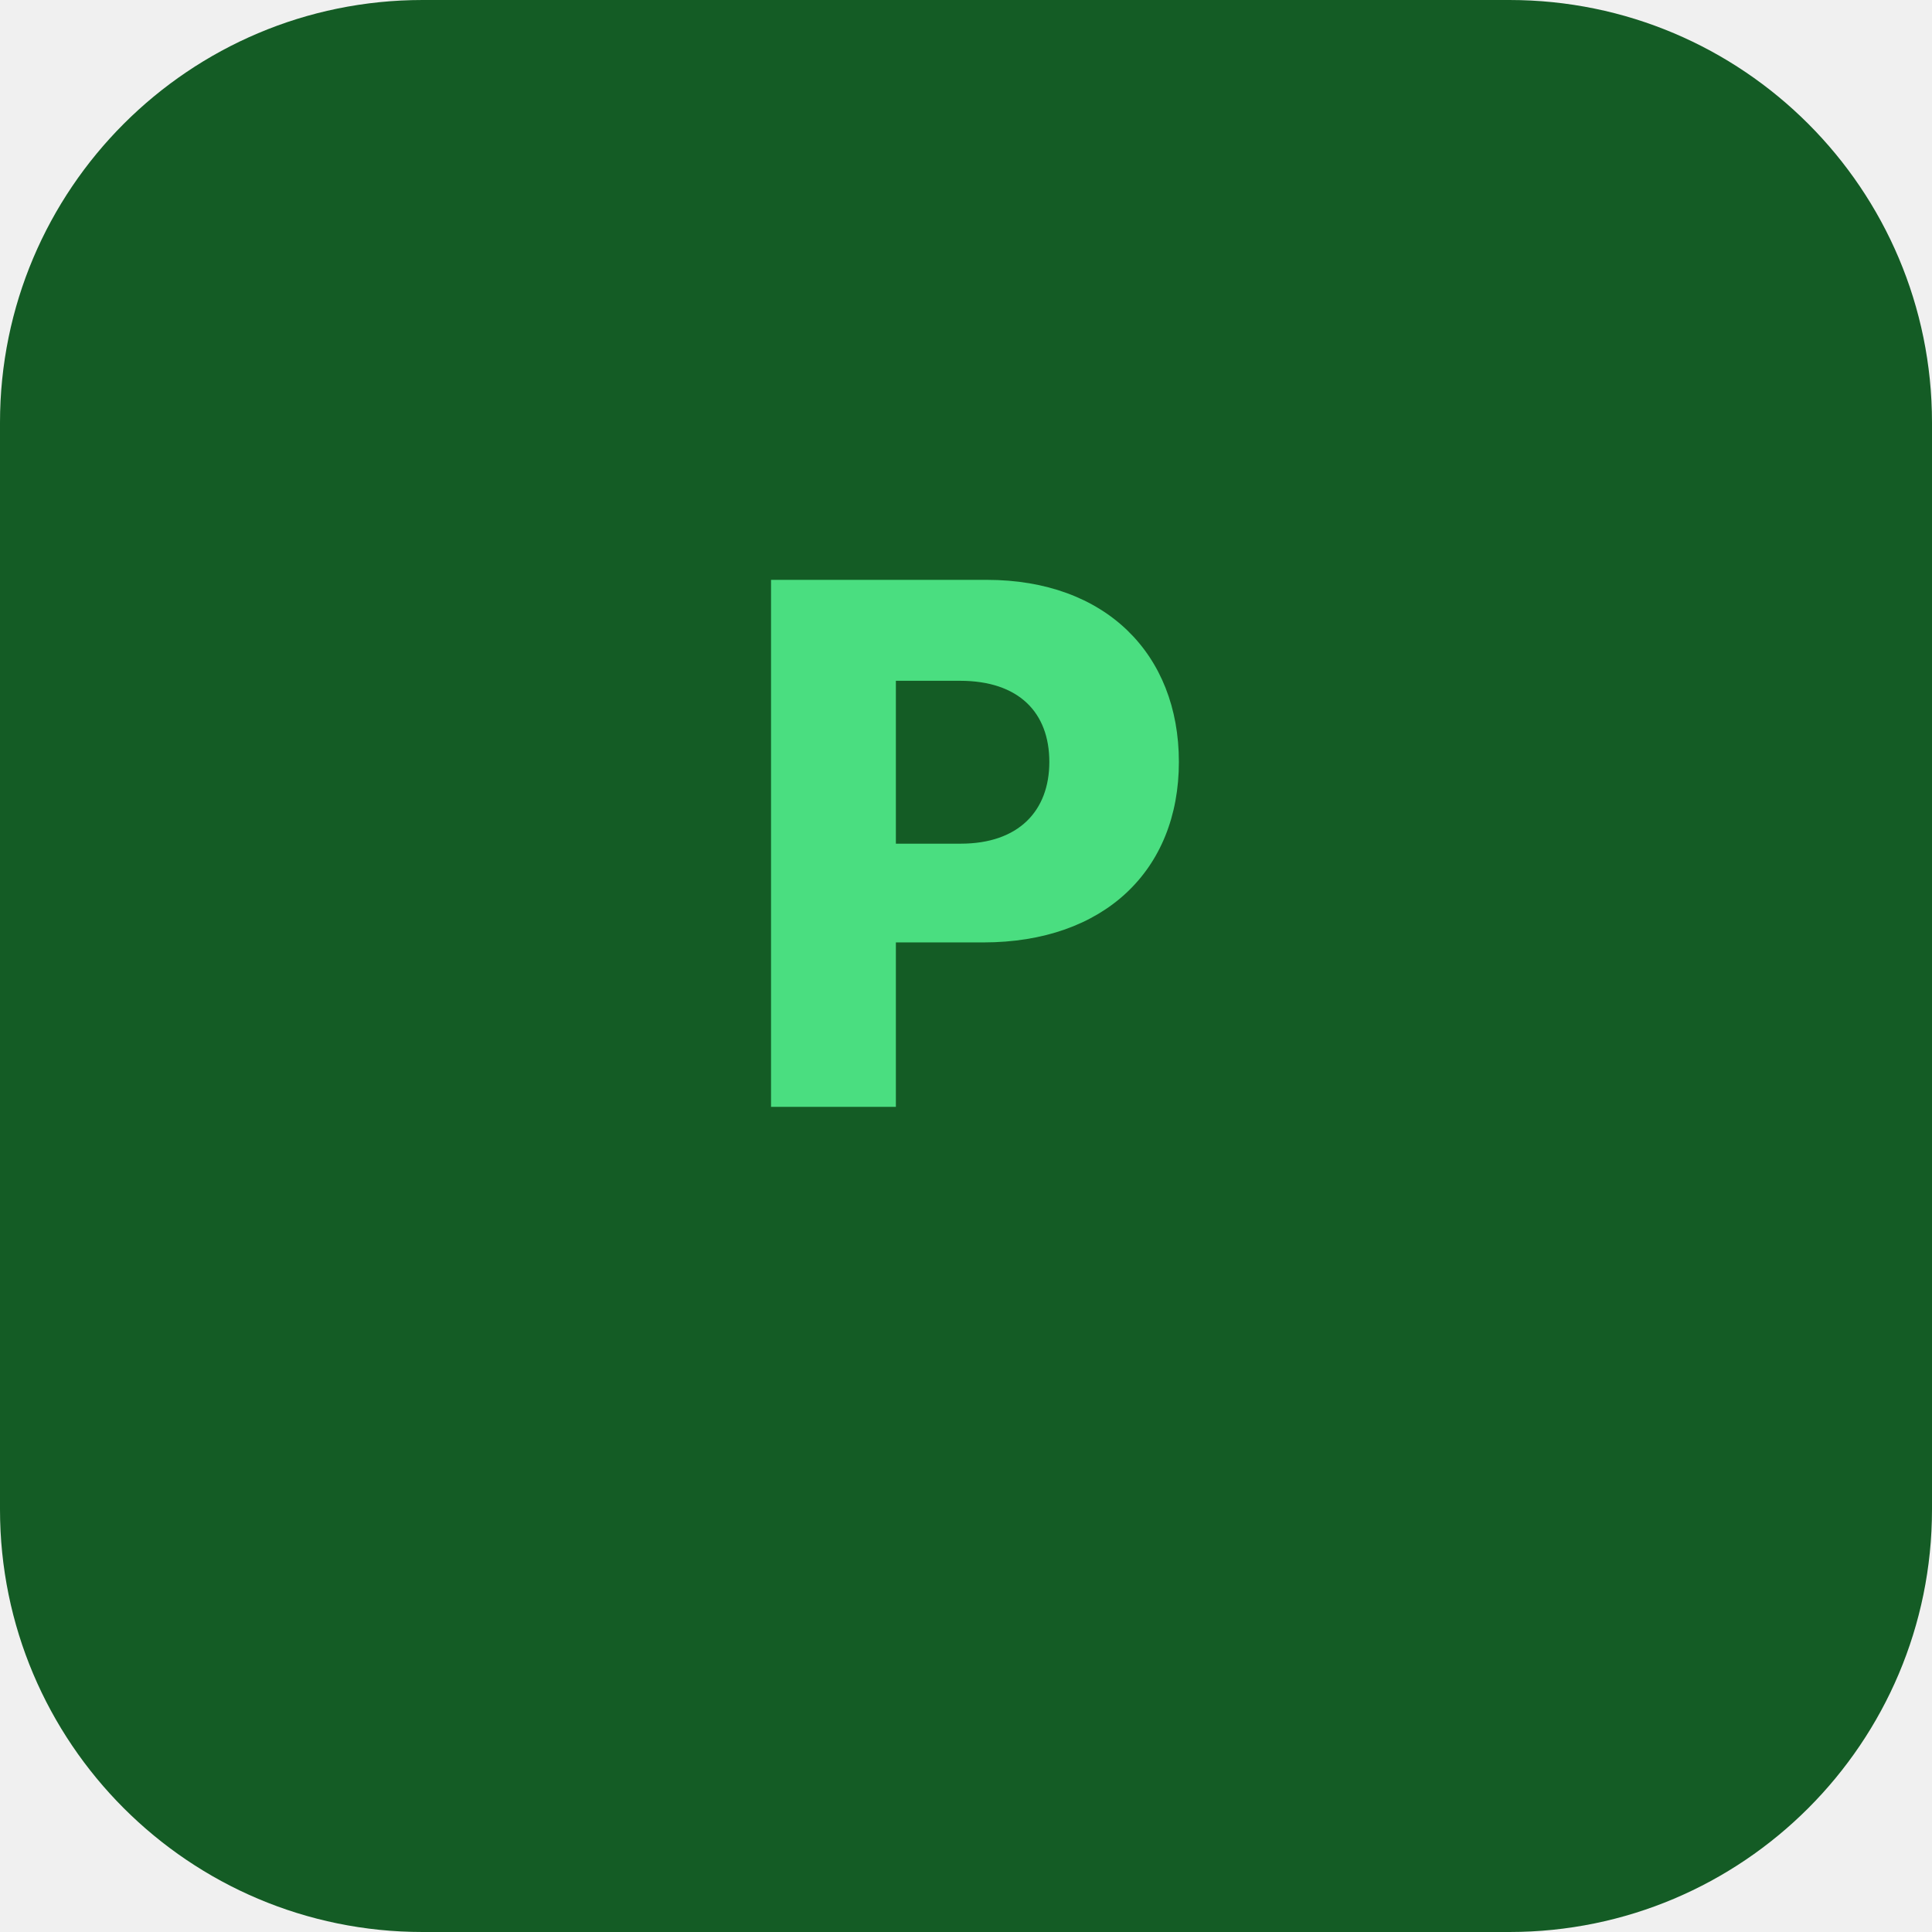
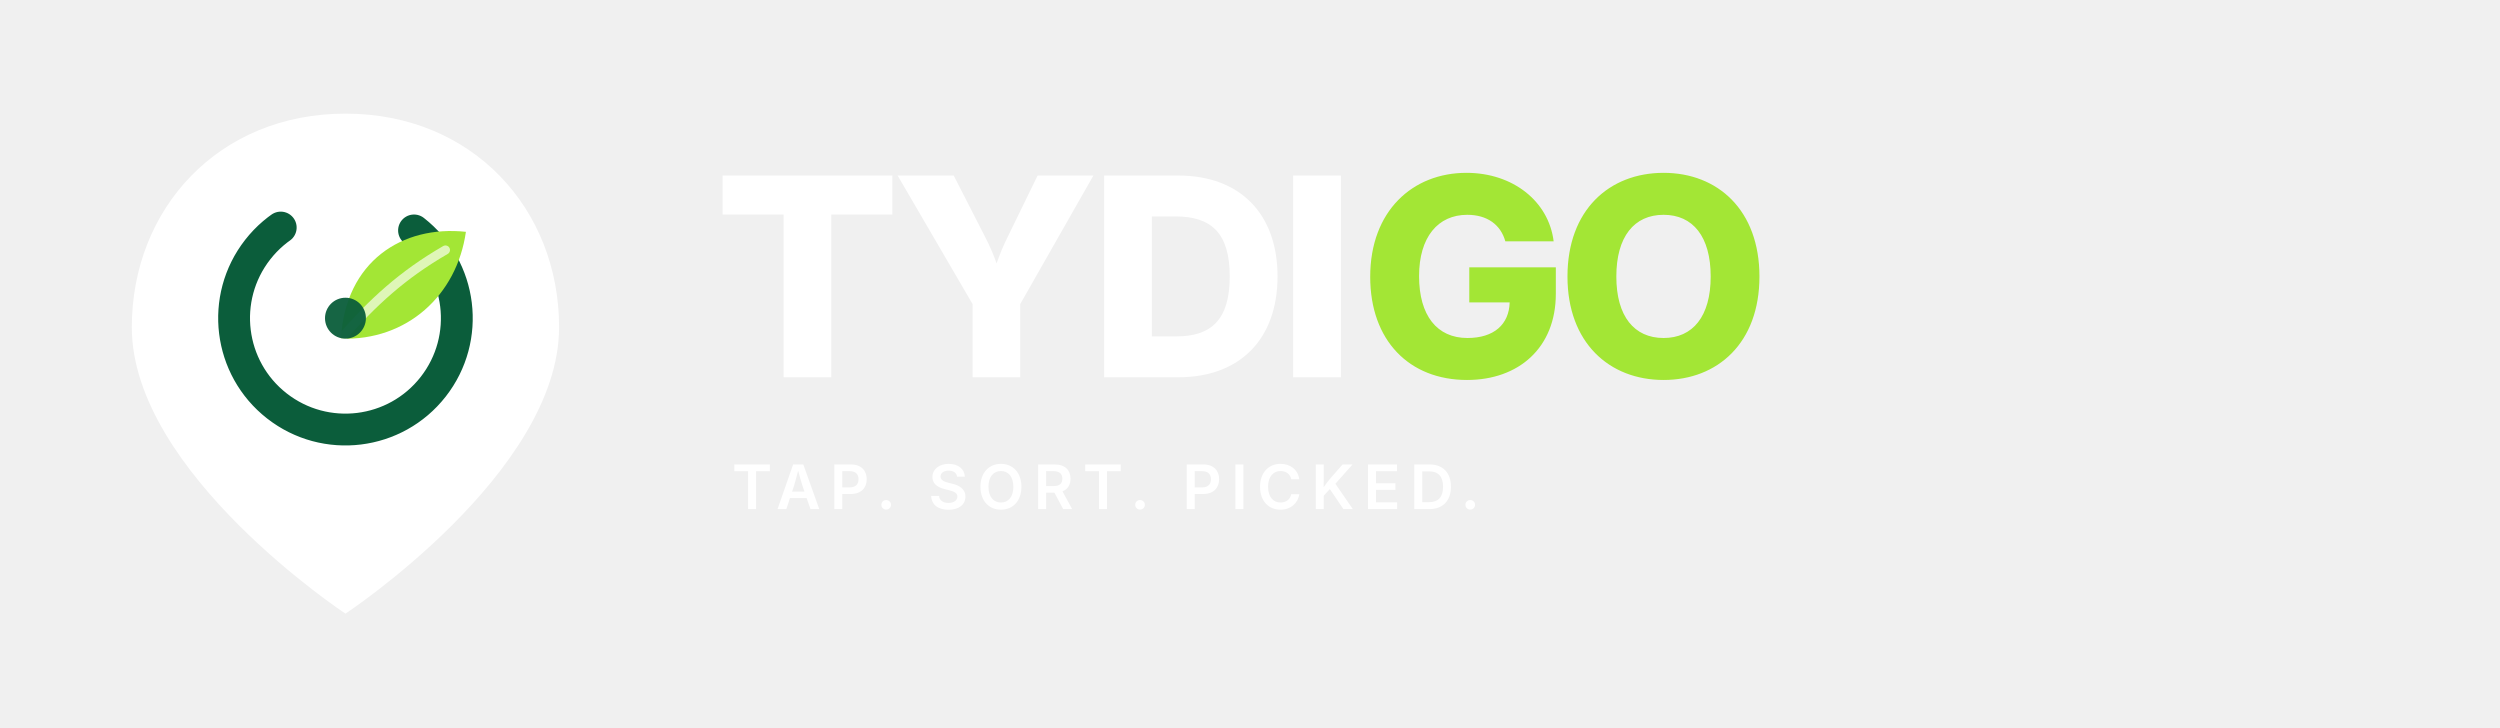
- <svg xmlns="http://www.w3.org/2000/svg" width="96" height="96" viewBox="0 0 96 96">
-   <rect width="96" height="96" rx="21" fill="#145C25" />
-   <text x="48" y="55" text-anchor="middle" font-family="system-ui,-apple-system,sans-serif" font-size="36" font-weight="800" fill="#4ade80">P</text>
+ <svg xmlns="http://www.w3.org/2000/svg" width="1100" height="320" viewBox="0 0 1100 320">
+   <g transform="translate(24 32) scale(1.0)">
+     <defs>
+       <marker id="arrow" markerWidth="8" markerHeight="8" refX="6.5" refY="3" orient="auto" markerUnits="strokeWidth">
+         <path d="M0,0 L0,6 L7,3 z" fill="#0B5D3B" />
+       </marker>
+     </defs>
+     <path d="M128 18 C72 18 34 60 34 112 C34 176 128 238 128 238 C128 238 222 176 222 112 C222 60 184 18 128 18 Z" fill="#FFFFFF" />
+     <circle cx="128" cy="108" r="49" fill="none" stroke="#0B5D3B" stroke-width="14" stroke-linecap="round" stroke-dasharray="245 64" transform="rotate(-52 128 108)" marker-end="url(#arrow)" />
+     <path d="M126 117 C128 83 153 67 181 70 C177 98 155 118 126 117 Z" fill="#A3E635" />
+     <path d="M126 117 C140 101 153 89 172 78" fill="none" stroke="#FFFFFF" stroke-width="4" stroke-linecap="round" opacity="0.65" />
+     <circle cx="128" cy="108" r="9" fill="#0B5D3B" opacity="0.95" />
+   </g>
+   <text x="314" y="166" font-family="Inter, Arial, sans-serif" font-size="122" font-weight="800" letter-spacing="-5" fill="#FFFFFF">TYDI</text>
+   <text x="598" y="166" font-family="Inter, Arial, sans-serif" font-size="122" font-weight="800" letter-spacing="-5" fill="#A3E635">GO</text>
+   <text x="322" y="224" font-family="Inter, Arial, sans-serif" font-size="27" font-weight="600" letter-spacing="4" fill="#FFFFFF">TAP. SORT. PICKED.</text>
</svg>
